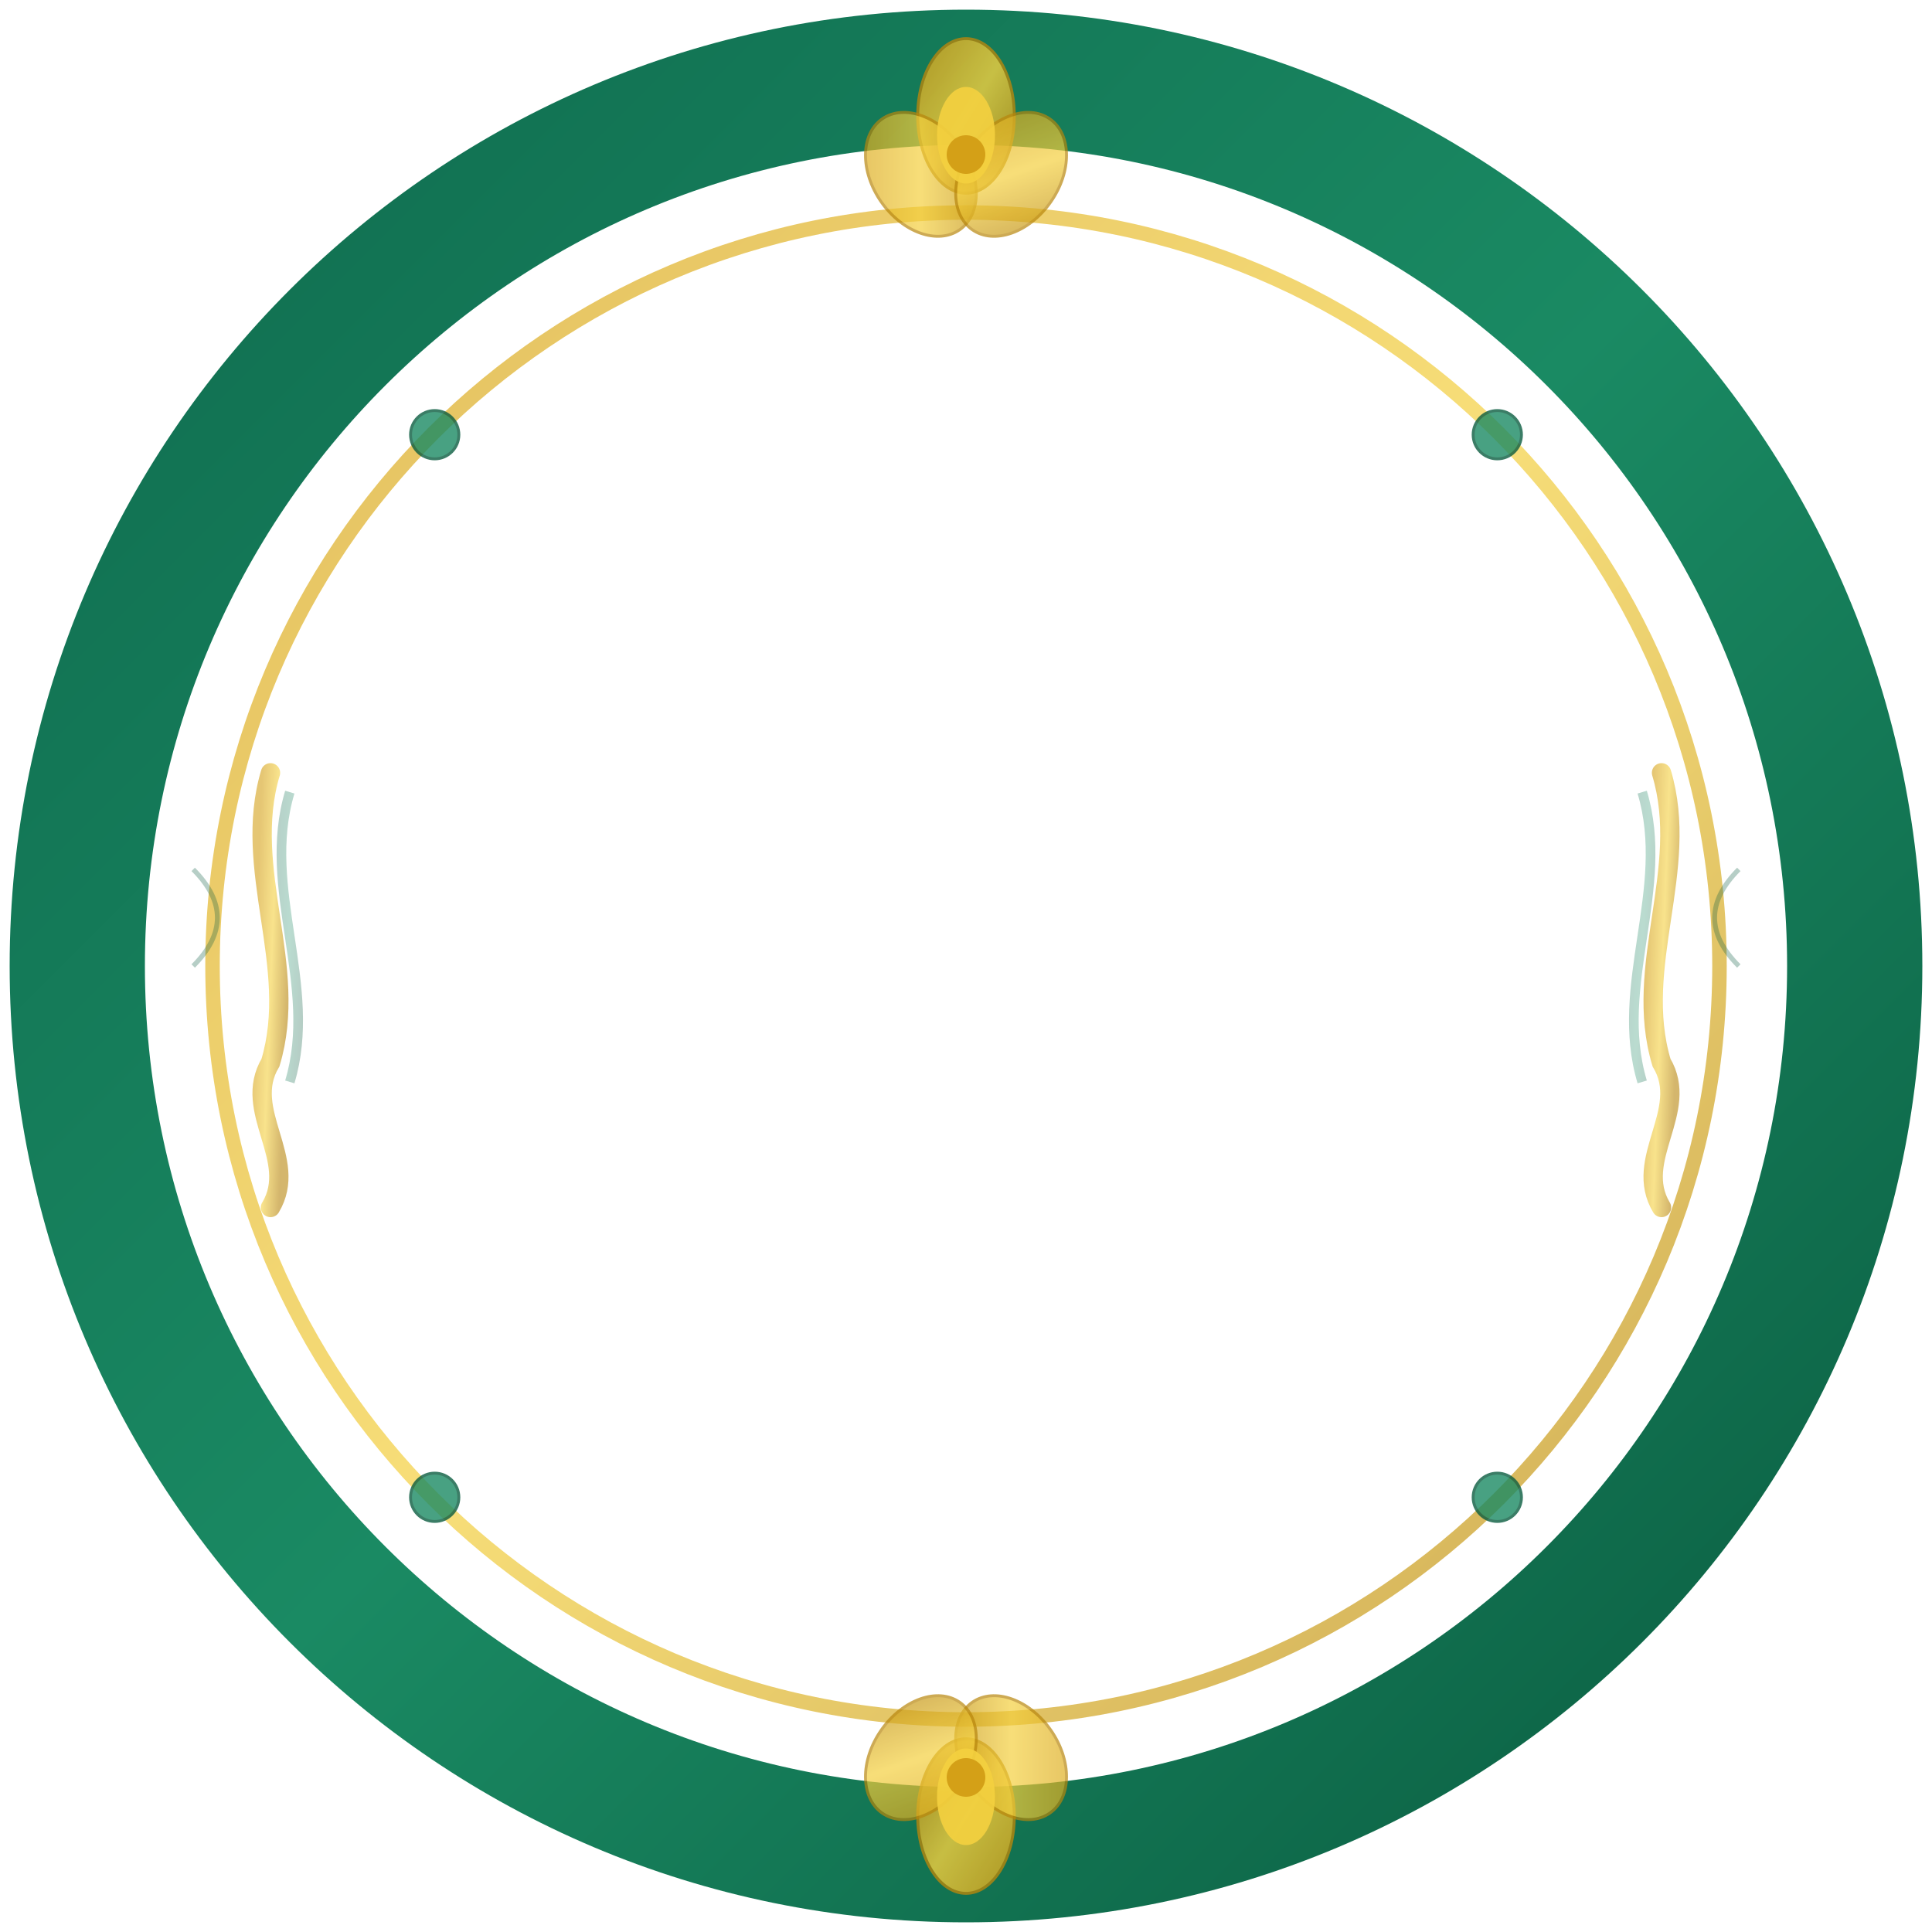
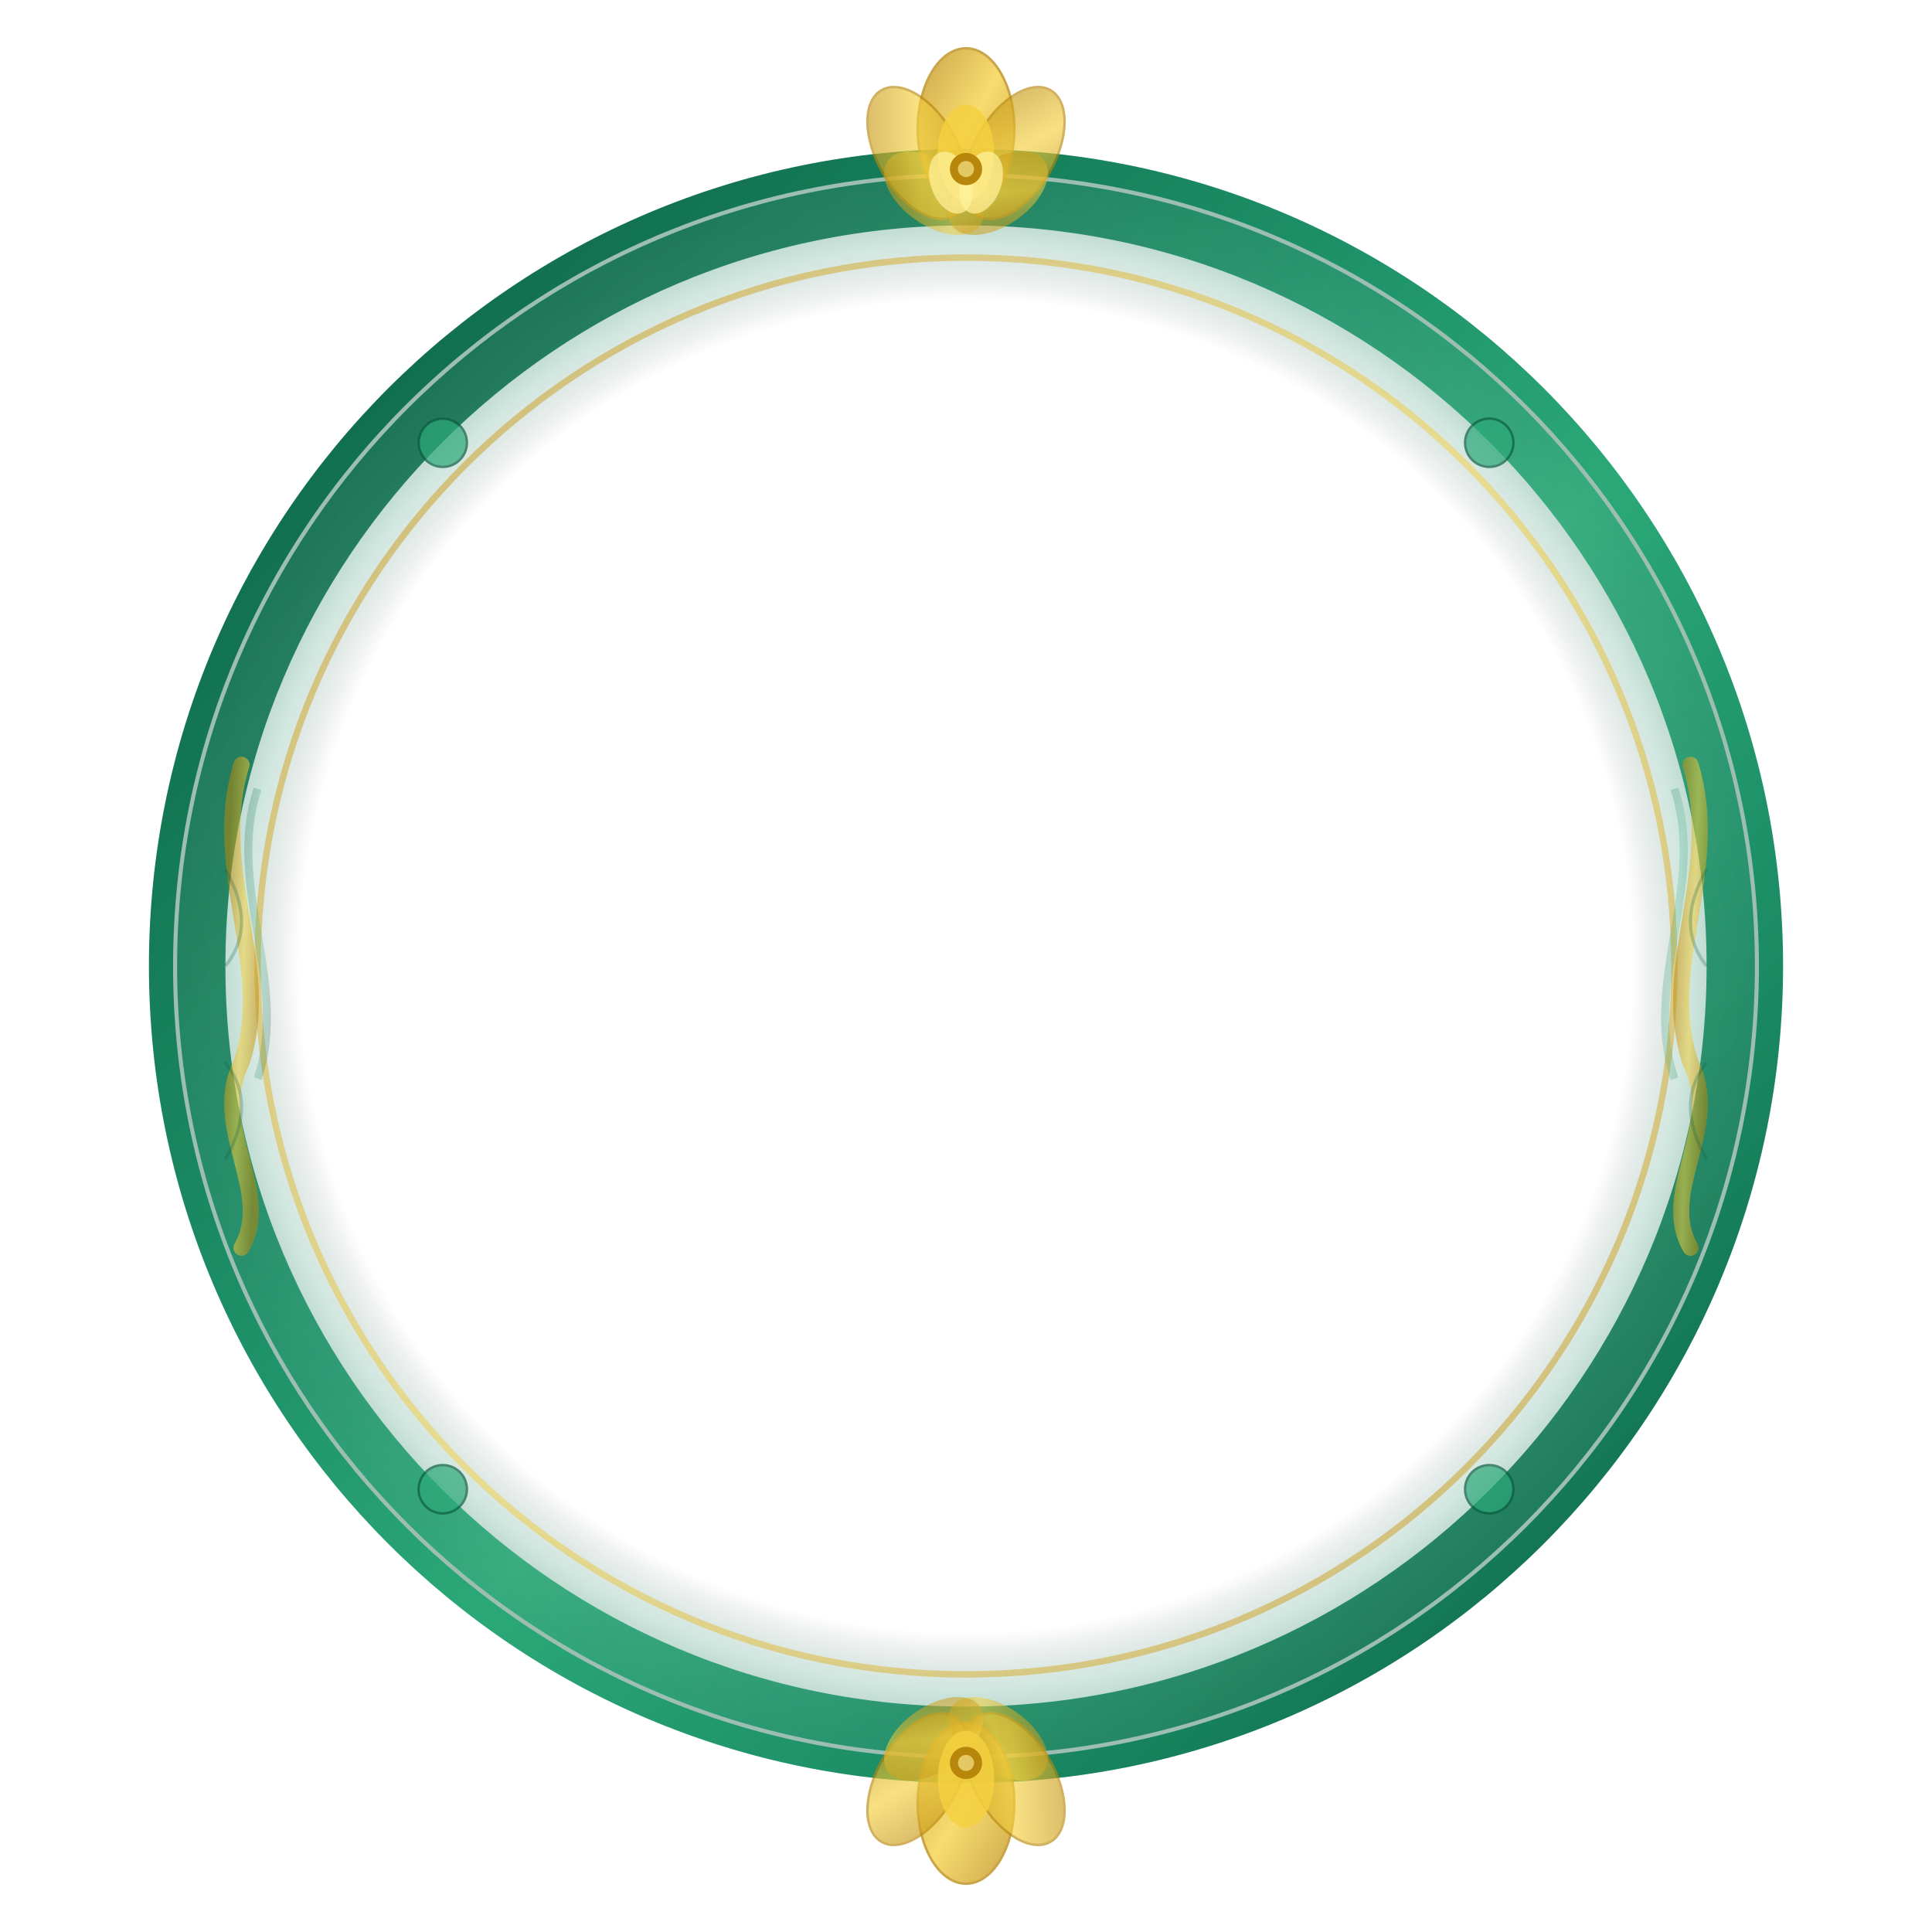
- <svg xmlns="http://www.w3.org/2000/svg" viewBox="0 0 200 200" width="200" height="200">
+ <svg xmlns="http://www.w3.org/2000/svg" viewBox="0 0 240 240" width="240" height="240">
  <defs>
-     <linearGradient id="peonyJade" x1="0%" y1="0%" x2="100%" y2="100%">
-       <stop offset="0%" stop-color="#0f6b4e" />
-       <stop offset="50%" stop-color="#1a8a63" />
+     <linearGradient id="pnyJade" x1="0%" y1="0%" x2="100%" y2="100%">
+       <stop offset="0%" stop-color="#0a5c40" />
+       <stop offset="35%" stop-color="#1a8a63" />
+       <stop offset="55%" stop-color="#2ba878" />
+       <stop offset="75%" stop-color="#1a8a63" />
      <stop offset="100%" stop-color="#0a5c40" />
    </linearGradient>
-     <linearGradient id="peonyGold" x1="0%" y1="0%" x2="100%" y2="100%">
-       <stop offset="0%" stop-color="#d4a017" />
+     <linearGradient id="pnyGold" x1="0%" y1="0%" x2="100%" y2="100%">
+       <stop offset="0%" stop-color="#b8860b" />
      <stop offset="50%" stop-color="#f4d03f" />
      <stop offset="100%" stop-color="#b8860b" />
    </linearGradient>
+     <radialGradient id="pnyInnerGlow" cx="50%" cy="50%" r="48%">
+       <stop offset="85%" stop-color="transparent" />
+       <stop offset="92%" stop-color="#1a8a63" stop-opacity="0.2" />
+       <stop offset="100%" stop-color="#0a5c40" stop-opacity="0.4" />
+     </radialGradient>
  </defs>
-   <circle cx="100" cy="100" r="92" fill="none" stroke="url(#peonyJade)" stroke-width="14" />
-   <circle cx="100" cy="100" r="78" fill="none" stroke="url(#peonyGold)" stroke-width="1.5" opacity="0.7" />
-   <g transform="translate(100,16)">
-     <ellipse cx="0" cy="-4" rx="5" ry="8" fill="url(#peonyGold)" opacity="0.8" stroke="#b8860b" stroke-width="0.3" />
-     <ellipse cx="-5" cy="-1" rx="5" ry="7" fill="url(#peonyGold)" opacity="0.7" transform="rotate(-35)" stroke="#b8860b" stroke-width="0.3" />
-     <ellipse cx="5" cy="-1" rx="5" ry="7" fill="url(#peonyGold)" opacity="0.7" transform="rotate(35)" stroke="#b8860b" stroke-width="0.3" />
-     <ellipse cx="0" cy="-2" rx="3" ry="5" fill="#f4d03f" opacity="0.9" />
-     <circle cx="0" cy="0" r="2" fill="#d4a017" />
+   <circle cx="120" cy="120" r="100" fill="url(#pnyInnerGlow)" />
+   <circle cx="120" cy="120" r="100" fill="none" stroke="url(#pnyJade)" stroke-width="3" />
+   <circle cx="120" cy="120" r="95" fill="none" stroke="url(#pnyJade)" stroke-width="6" opacity="0.9" />
+   <circle cx="120" cy="120" r="88" fill="none" stroke="url(#pnyGold)" stroke-width="0.8" opacity="0.5" />
+   <g transform="translate(120,22)">
+     <ellipse cx="0" cy="-6" rx="6" ry="10" fill="url(#pnyGold)" opacity="0.75" stroke="#b8860b" stroke-width="0.3" />
+     <ellipse cx="-6" cy="-3" rx="5" ry="9" fill="url(#pnyGold)" opacity="0.65" transform="rotate(-30 -6 -3)" stroke="#b8860b" stroke-width="0.3" />
+     <ellipse cx="6" cy="-3" rx="5" ry="9" fill="url(#pnyGold)" opacity="0.65" transform="rotate(30 6 -3)" stroke="#b8860b" stroke-width="0.3" />
+     <ellipse cx="-4" cy="2" rx="4" ry="7" fill="url(#pnyGold)" opacity="0.55" transform="rotate(-55 -4 2)" />
+     <ellipse cx="4" cy="2" rx="4" ry="7" fill="url(#pnyGold)" opacity="0.55" transform="rotate(55 4 2)" />
+     <ellipse cx="0" cy="-3" rx="3.5" ry="6" fill="#f4d03f" opacity="0.85" />
+     <ellipse cx="-2" cy="0" rx="2.5" ry="4" fill="#fff3a0" opacity="0.7" transform="rotate(-20)" />
+     <ellipse cx="2" cy="0" rx="2.5" ry="4" fill="#fff3a0" opacity="0.7" transform="rotate(20)" />
+     <circle cx="0" cy="-1" r="2" fill="#b8860b" />
+     <circle cx="0" cy="-1" r="1" fill="#fff3a0" opacity="0.6" />
  </g>
-   <g transform="translate(100,184) rotate(180)">
-     <ellipse cx="0" cy="-4" rx="5" ry="8" fill="url(#peonyGold)" opacity="0.8" stroke="#b8860b" stroke-width="0.3" />
-     <ellipse cx="-5" cy="-1" rx="5" ry="7" fill="url(#peonyGold)" opacity="0.7" transform="rotate(-35)" stroke="#b8860b" stroke-width="0.3" />
-     <ellipse cx="5" cy="-1" rx="5" ry="7" fill="url(#peonyGold)" opacity="0.7" transform="rotate(35)" stroke="#b8860b" stroke-width="0.3" />
-     <ellipse cx="0" cy="-2" rx="3" ry="5" fill="#f4d03f" opacity="0.9" />
-     <circle cx="0" cy="0" r="2" fill="#d4a017" />
+   <g transform="translate(120,218) rotate(180)">
+     <ellipse cx="0" cy="-6" rx="6" ry="10" fill="url(#pnyGold)" opacity="0.75" stroke="#b8860b" stroke-width="0.3" />
+     <ellipse cx="-6" cy="-3" rx="5" ry="9" fill="url(#pnyGold)" opacity="0.65" transform="rotate(-30 -6 -3)" stroke="#b8860b" stroke-width="0.3" />
+     <ellipse cx="6" cy="-3" rx="5" ry="9" fill="url(#pnyGold)" opacity="0.65" transform="rotate(30 6 -3)" stroke="#b8860b" stroke-width="0.3" />
+     <ellipse cx="-4" cy="2" rx="4" ry="7" fill="url(#pnyGold)" opacity="0.55" transform="rotate(-55 -4 2)" />
+     <ellipse cx="4" cy="2" rx="4" ry="7" fill="url(#pnyGold)" opacity="0.55" transform="rotate(55 4 2)" />
+     <ellipse cx="0" cy="-3" rx="3.5" ry="6" fill="#f4d03f" opacity="0.85" />
+     <circle cx="0" cy="-1" r="2" fill="#b8860b" />
+     <circle cx="0" cy="-1" r="1" fill="#fff3a0" opacity="0.6" />
  </g>
-   <g transform="translate(28,100)" opacity="0.6">
-     <path d="M0,-20 C-3,-10 3,0 0,10 C-3,15 3,20 0,25" fill="none" stroke="url(#peonyGold)" stroke-width="2" stroke-linecap="round" />
-     <path d="M2,-18 C-1,-8 5,2 2,12" fill="none" stroke="url(#peonyJade)" stroke-width="1" opacity="0.5" />
+   <g transform="translate(30,120)" opacity="0.55">
+     <path d="M0,-25 C-4,-12 4,0 0,12 C-4,20 4,28 0,35" fill="none" stroke="url(#pnyGold)" stroke-width="2" stroke-linecap="round" />
+     <path d="M2,-22 C-2,-10 6,2 2,14" fill="none" stroke="url(#pnyJade)" stroke-width="1" opacity="0.4" />
  </g>
-   <g transform="translate(172,100)" opacity="0.6">
-     <path d="M0,-20 C3,-10 -3,0 0,10 C3,15 -3,20 0,25" fill="none" stroke="url(#peonyGold)" stroke-width="2" stroke-linecap="round" />
-     <path d="M-2,-18 C1,-8 -5,2 -2,12" fill="none" stroke="url(#peonyJade)" stroke-width="1" opacity="0.5" />
+   <g transform="translate(210,120)" opacity="0.55">
+     <path d="M0,-25 C4,-12 -4,0 0,12 C4,20 -4,28 0,35" fill="none" stroke="url(#pnyGold)" stroke-width="2" stroke-linecap="round" />
+     <path d="M-2,-22 C2,-10 -6,2 -2,14" fill="none" stroke="url(#pnyJade)" stroke-width="1" opacity="0.4" />
  </g>
-   <g fill="#1a8a63" opacity="0.8" stroke="#0a5c40" stroke-width="0.3">
-     <circle cx="45" cy="45" r="2.5" />
-     <circle cx="155" cy="45" r="2.5" />
-     <circle cx="45" cy="155" r="2.5" />
-     <circle cx="155" cy="155" r="2.5" />
+   <g fill="#2ba878" opacity="0.7" stroke="#0a5c40" stroke-width="0.3">
+     <circle cx="55" cy="55" r="3" />
+     <circle cx="185" cy="55" r="3" />
+     <circle cx="55" cy="185" r="3" />
+     <circle cx="185" cy="185" r="3" />
  </g>
-   <g fill="none" stroke="#0a5c40" stroke-width="0.5" opacity="0.3">
-     <path d="M20,100 Q25,95 20,90" />
-     <path d="M180,100 Q175,95 180,90" />
+   <g fill="none" stroke="#0a5c40" stroke-width="0.4" opacity="0.25">
+     <path d="M28,120 Q32,115 28,108" />
+     <path d="M212,120 Q208,115 212,108" />
+     <path d="M28,132 Q32,137 28,144" />
+     <path d="M212,132 Q208,137 212,144" />
  </g>
</svg>
